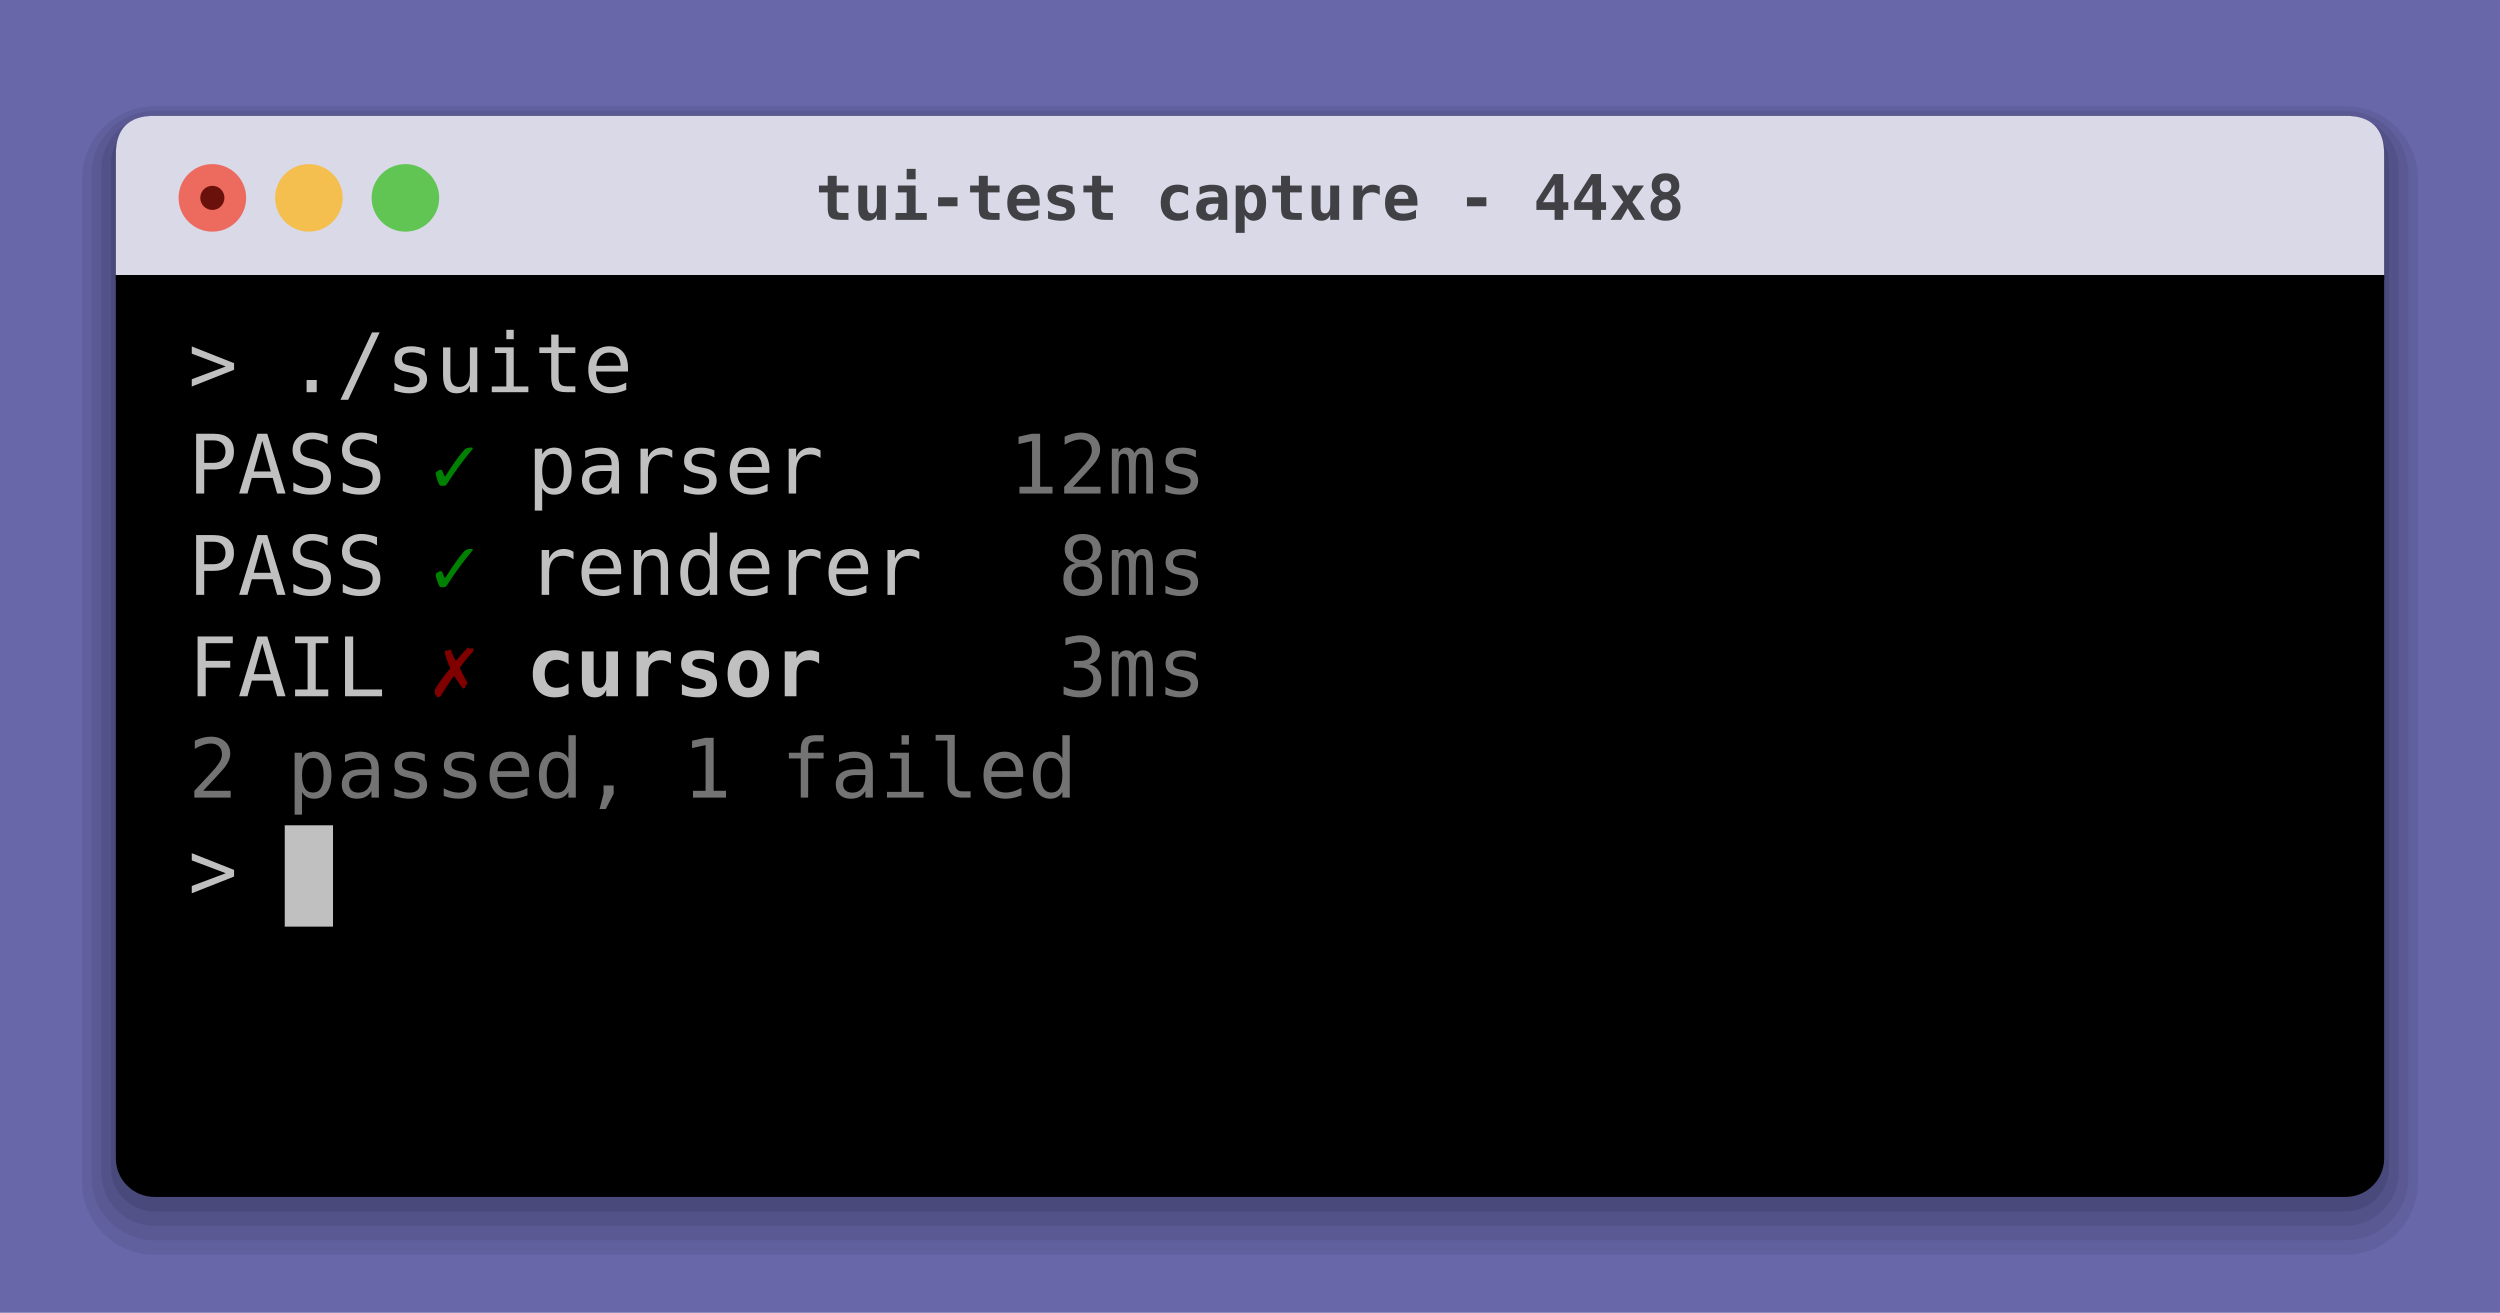
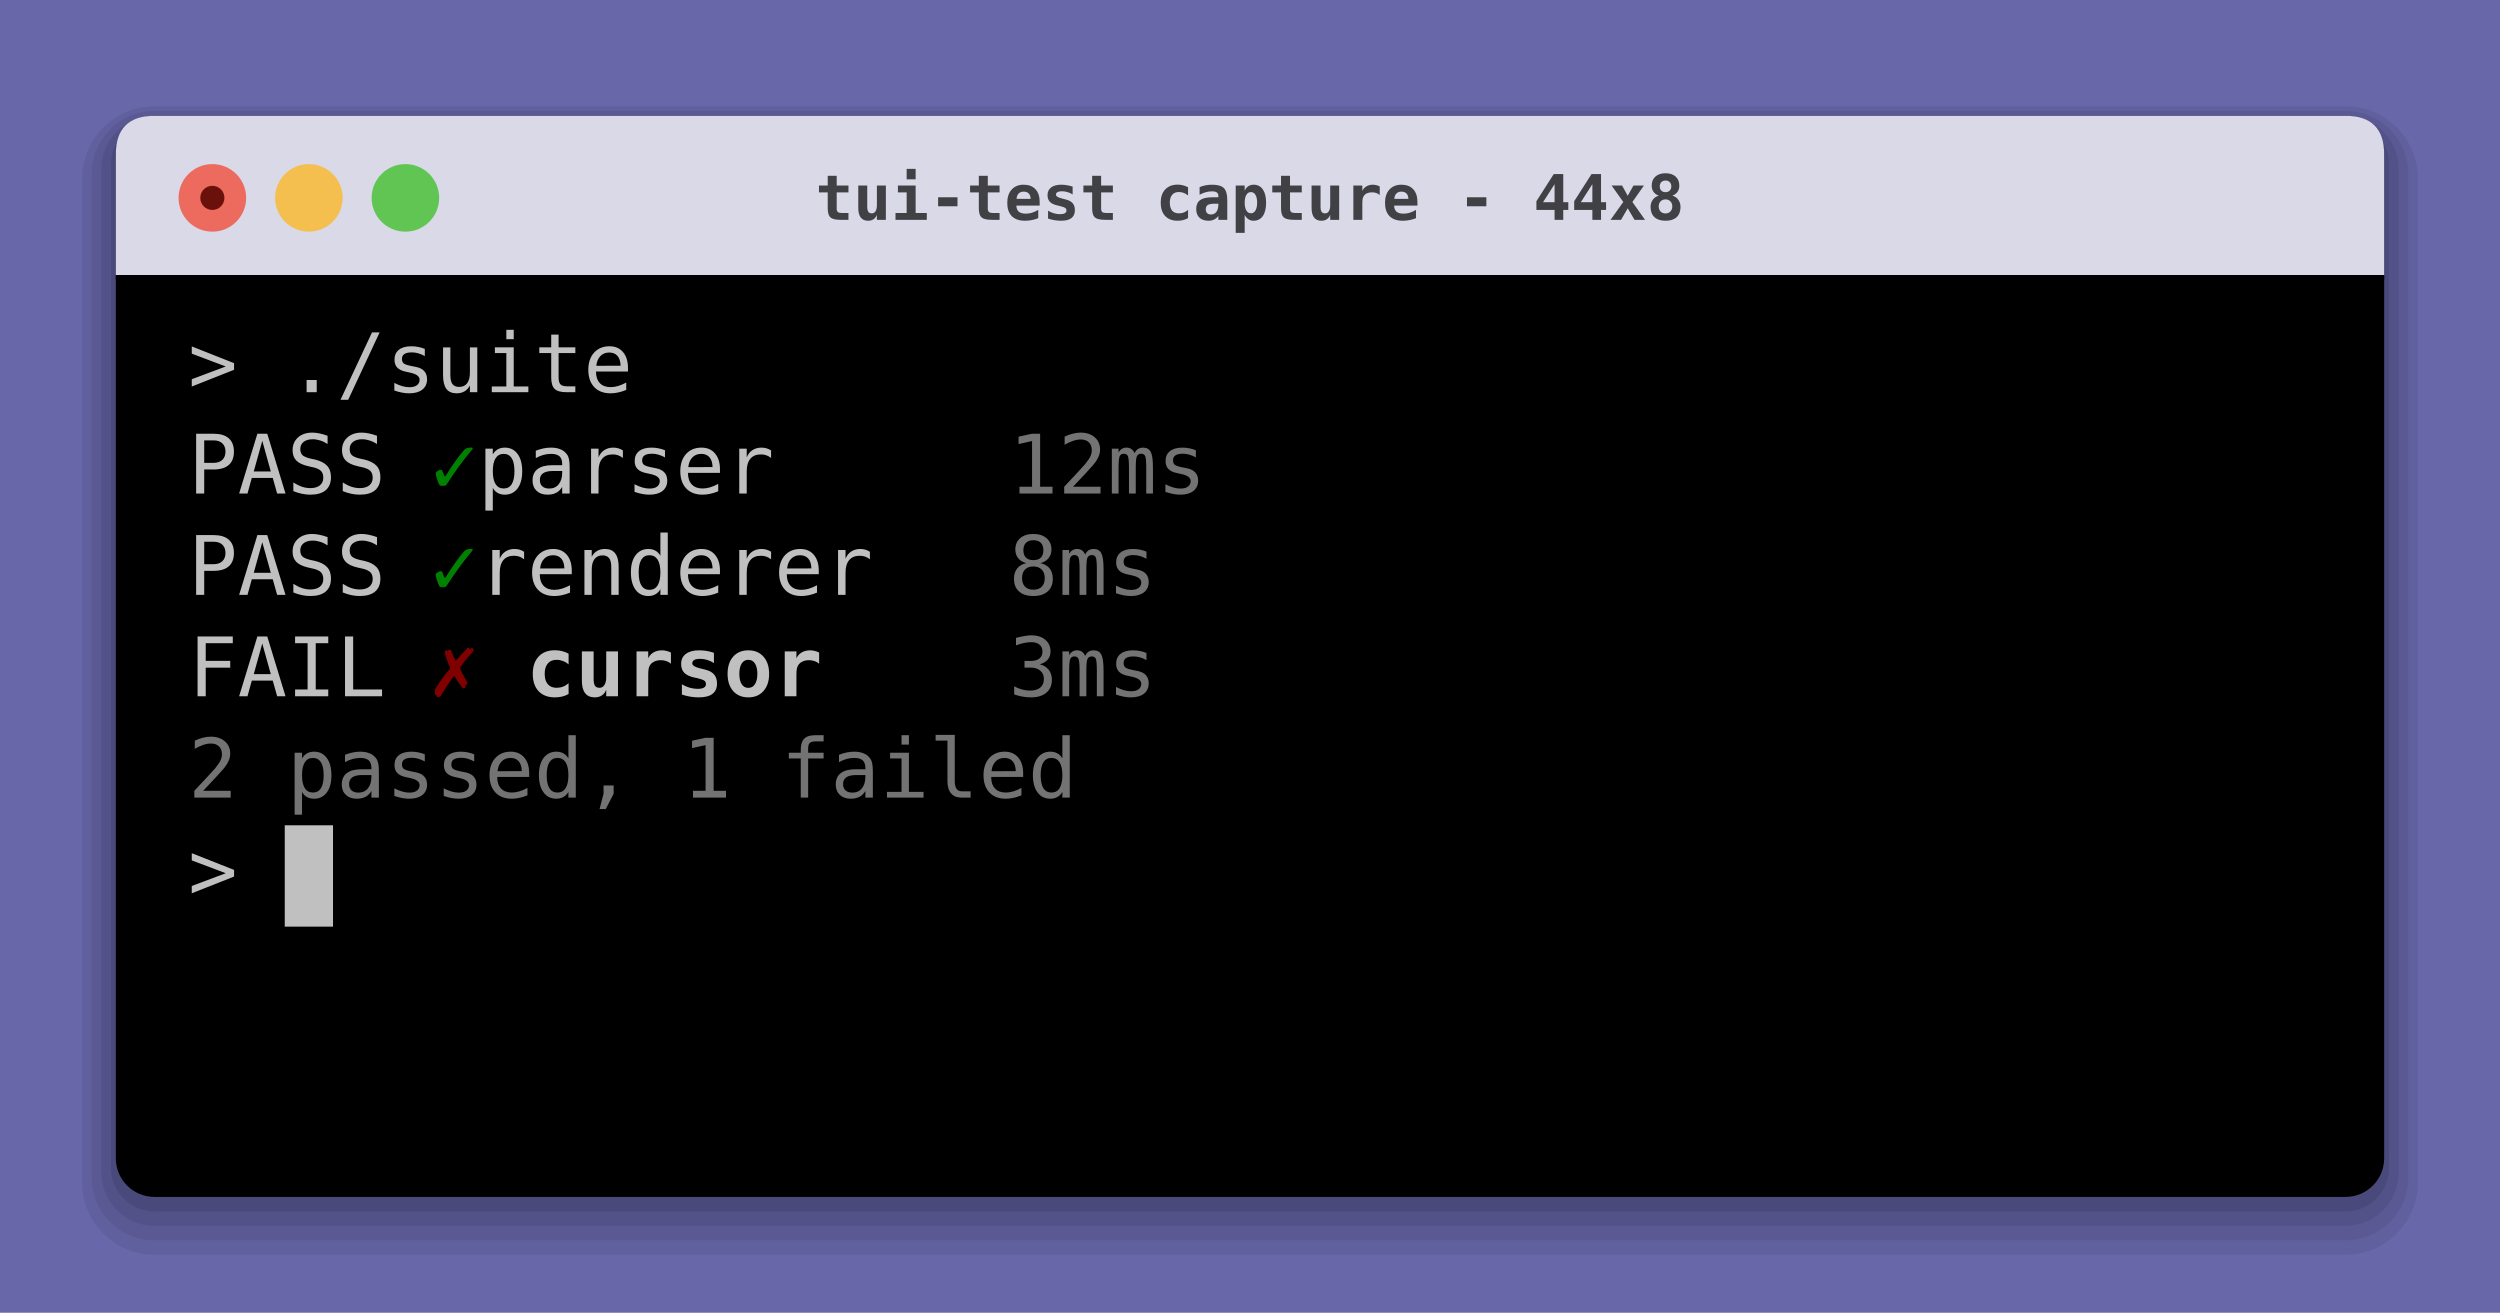
- <svg xmlns="http://www.w3.org/2000/svg" width="518" height="272" viewBox="0 0 518 272" font-family="'Cascadia Code','JetBrains Mono','Fira Code',Menlo,Consolas,'DejaVu Sans Mono',monospace" font-size="17px">
+ <svg xmlns="http://www.w3.org/2000/svg" width="518" height="272" font-family="'Cascadia Code','JetBrains Mono','Fira Code',Menlo,Consolas,'DejaVu Sans Mono',monospace" font-size="17" viewBox="0 0 518 272">
  <rect width="518" height="272" fill="#6867aa" />
-   <rect x="17.0" y="22.0" width="484.0" height="238.0" rx="15.0" fill="#080812" fill-opacity="0.071" />
-   <rect x="19.0" y="23.0" width="480.0" height="234.0" rx="13.0" fill="#080812" fill-opacity="0.078" />
-   <rect x="21.0" y="24.0" width="476.0" height="230.0" rx="11.0" fill="#080812" fill-opacity="0.086" />
-   <rect x="23.0" y="25.0" width="472.0" height="226.0" rx="9.0" fill="#080812" fill-opacity="0.094" />
+   <rect width="484" height="238" x="17" y="22" fill="#080812" fill-opacity=".071" rx="15" />
+   <rect width="480" height="234" x="19" y="23" fill="#080812" fill-opacity=".078" rx="13" />
+   <rect width="476" height="230" x="21" y="24" fill="#080812" fill-opacity=".086" rx="11" />
+   <rect width="472" height="226" x="23" y="25" fill="#080812" fill-opacity=".094" rx="9" />
  <g transform="translate(24 24)">
-     <rect width="470" height="224" rx="8" fill="#000000" />
-     <path d="M0 8.0 Q0 0 8.0 0 H462.0 Q470.0 0 470.0 8.0 V33.0 H0 Z" fill="#d9d9e8" />
-     <rect y="33.0" width="470" height="1.0" fill="#000000" />
-     <circle cx="20.0" cy="17.0" r="7.0" fill="#ec6a5e" />
-     <circle cx="40.0" cy="17.0" r="7.0" fill="#f4bf4f" />
-     <circle cx="60.0" cy="17.0" r="7.0" fill="#61c554" />
-     <circle cx="20.0" cy="17.0" r="2.5" fill="#69110a" />
-     <text x="235.00" y="21.55" fill="#414145" font-size="13px" font-weight="bold" text-anchor="middle" xml:space="preserve">tui-test capture - 44x8</text>
-     <text x="15.00" y="57.26" fill="#c0c0c0" textLength="440.00" lengthAdjust="spacingAndGlyphs" xml:space="preserve">&gt; ./suite                                   </text>
-     <text x="15.00" y="78.26" fill="#c0c0c0" textLength="50.00" lengthAdjust="spacingAndGlyphs" xml:space="preserve">PASS </text>
-     <text x="65.00" y="78.26" fill="#008000" textLength="10.00" lengthAdjust="spacingAndGlyphs" xml:space="preserve">✓</text>
-     <text x="75.00" y="78.26" fill="#c0c0c0" textLength="110.00" lengthAdjust="spacingAndGlyphs" xml:space="preserve"> parser    </text>
-     <text x="185.00" y="78.26" fill="#737373" textLength="40.00" lengthAdjust="spacingAndGlyphs" xml:space="preserve">12ms</text>
-     <text x="15.00" y="99.26" fill="#c0c0c0" textLength="50.00" lengthAdjust="spacingAndGlyphs" xml:space="preserve">PASS </text>
-     <text x="65.00" y="99.26" fill="#008000" textLength="10.00" lengthAdjust="spacingAndGlyphs" xml:space="preserve">✓</text>
-     <text x="75.00" y="99.26" fill="#c0c0c0" textLength="110.00" lengthAdjust="spacingAndGlyphs" xml:space="preserve"> renderer  </text>
-     <text x="185.00" y="99.26" fill="#737373" textLength="40.00" lengthAdjust="spacingAndGlyphs" xml:space="preserve"> 8ms</text>
-     <text x="15.00" y="120.26" fill="#c0c0c0" textLength="50.00" lengthAdjust="spacingAndGlyphs" xml:space="preserve">FAIL </text>
-     <text x="65.00" y="120.26" fill="#800000" textLength="10.00" lengthAdjust="spacingAndGlyphs" xml:space="preserve">✗</text>
-     <text x="85.00" y="120.26" fill="#c0c0c0" font-weight="bold" textLength="60.00" lengthAdjust="spacingAndGlyphs" xml:space="preserve">cursor</text>
-     <text x="185.00" y="120.26" fill="#737373" textLength="40.00" lengthAdjust="spacingAndGlyphs" xml:space="preserve"> 3ms</text>
-     <text x="15.00" y="141.26" fill="#737373" textLength="180.00" lengthAdjust="spacingAndGlyphs" xml:space="preserve">2 passed, 1 failed</text>
-     <text x="15.00" y="162.26" fill="#c0c0c0" textLength="440.00" lengthAdjust="spacingAndGlyphs" xml:space="preserve">&gt;                                           </text>
-     <rect x="35.00" y="147.00" width="10.00" height="21.00" fill="#c0c0c0" />
+     <rect width="470" height="224" fill="#000" rx="8" />
+     <path fill="#d9d9e8" d="M0 8.0 Q0 0 8.0 0 H462.0 Q470.0 0 470.0 8.0 V33.0 H0 Z" />
+     <rect width="470" height="1" y="33" fill="#000" />
+     <circle cx="20" cy="17" r="7" fill="#ec6a5e" />
+     <circle cx="40" cy="17" r="7" fill="#f4bf4f" />
+     <circle cx="60" cy="17" r="7" fill="#61c554" />
+     <circle cx="20" cy="17" r="2.5" fill="#69110a" />
+     <text x="235" y="21.55" fill="#414145" font-size="13" font-weight="bold" text-anchor="middle" xml:space="preserve">tui-test capture - 44x8</text>
+     <text x="15" y="57.26" fill="silver" lengthAdjust="spacingAndGlyphs" textLength="440" xml:space="preserve">&gt; ./suite</text>
+     <text x="15" y="78.26" fill="silver" lengthAdjust="spacingAndGlyphs" textLength="50" xml:space="preserve">PASS</text>
+     <text x="65" y="78.26" fill="green" lengthAdjust="spacingAndGlyphs" textLength="10" xml:space="preserve">✓</text>
+     <text x="75" y="78.26" fill="silver" lengthAdjust="spacingAndGlyphs" textLength="110" xml:space="preserve">parser</text>
+     <text x="185" y="78.26" fill="#737373" lengthAdjust="spacingAndGlyphs" textLength="40" xml:space="preserve">12ms</text>
+     <text x="15" y="99.26" fill="silver" lengthAdjust="spacingAndGlyphs" textLength="50" xml:space="preserve">PASS</text>
+     <text x="65" y="99.26" fill="green" lengthAdjust="spacingAndGlyphs" textLength="10" xml:space="preserve">✓</text>
+     <text x="75" y="99.26" fill="silver" lengthAdjust="spacingAndGlyphs" textLength="110" xml:space="preserve">renderer</text>
+     <text x="185" y="99.26" fill="#737373" lengthAdjust="spacingAndGlyphs" textLength="40" xml:space="preserve">8ms</text>
+     <text x="15" y="120.26" fill="silver" lengthAdjust="spacingAndGlyphs" textLength="50" xml:space="preserve">FAIL</text>
+     <text x="65" y="120.26" fill="maroon" lengthAdjust="spacingAndGlyphs" textLength="10" xml:space="preserve">✗</text>
+     <text x="85" y="120.26" fill="silver" font-weight="bold" lengthAdjust="spacingAndGlyphs" textLength="60" xml:space="preserve">cursor</text>
+     <text x="185" y="120.26" fill="#737373" lengthAdjust="spacingAndGlyphs" textLength="40" xml:space="preserve">3ms</text>
+     <text x="15" y="141.26" fill="#737373" lengthAdjust="spacingAndGlyphs" textLength="180" xml:space="preserve">2 passed, 1 failed</text>
+     <text x="15" y="162.26" fill="silver" lengthAdjust="spacingAndGlyphs" textLength="440" xml:space="preserve">&gt;</text>
+     <rect width="10" height="21" x="35" y="147" fill="silver" />
  </g>
</svg>
